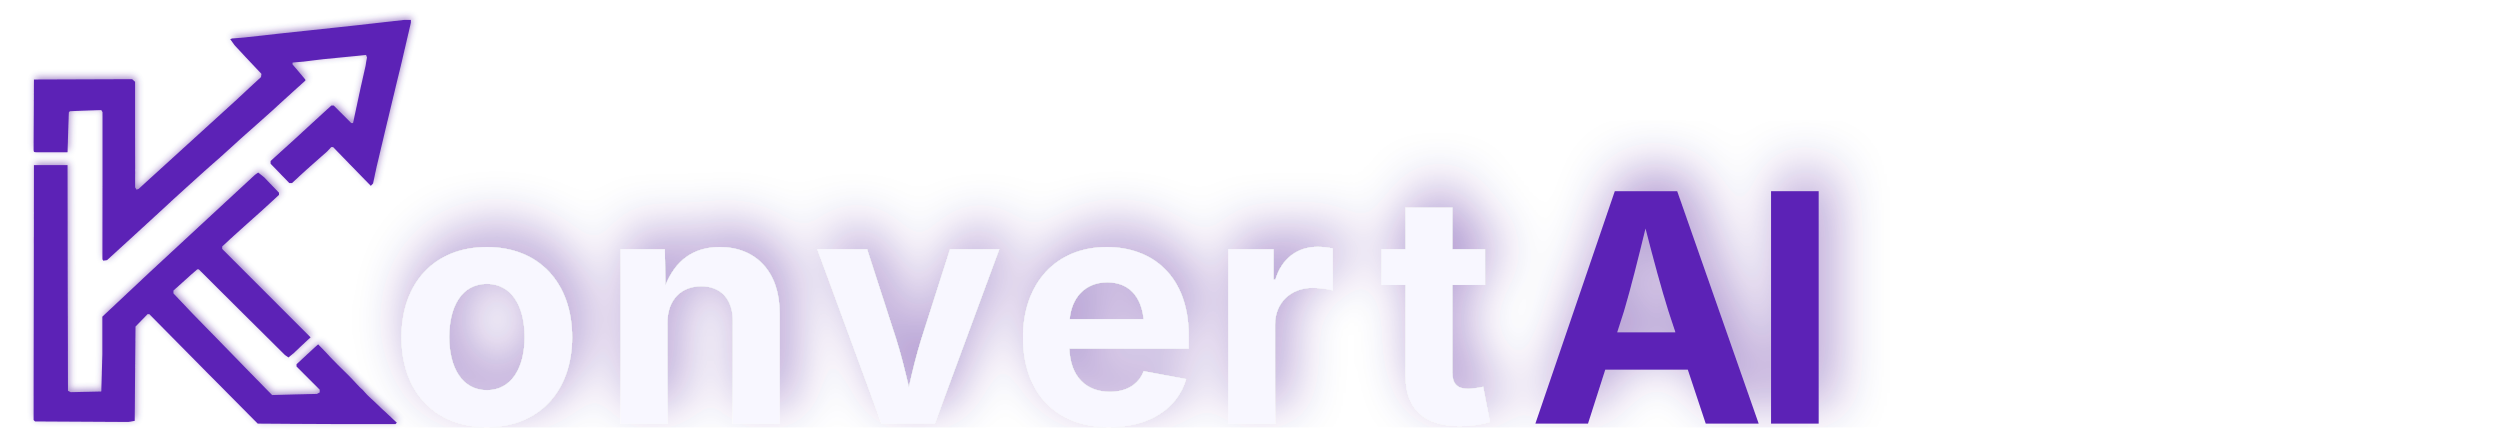
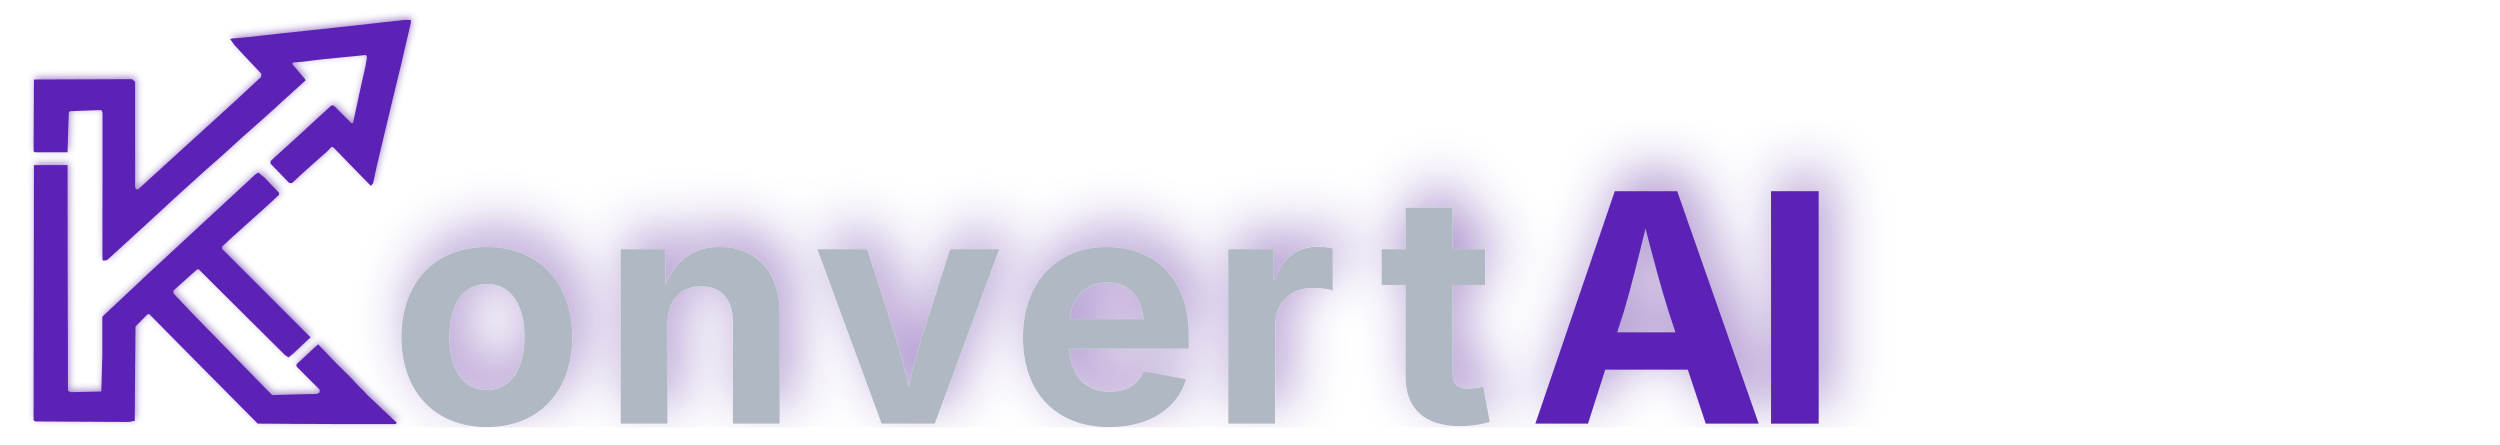
<svg xmlns="http://www.w3.org/2000/svg" viewBox="0 0 360 64" fill="none">
  <defs>
    <filter id="shadow" x="-10%" y="-30%" width="125%" height="160%">
      <feDropShadow dx="1.5" dy="-2.5" stdDeviation="4" flood-color="#3B0A8C" flood-opacity="0.45" />
    </filter>
  </defs>
  <g filter="url(#shadow)" transform="scale(0.125)">
    <path d="m 420.1,488.5 h 35.6 l 0.7,-0.8 0.8,-0.7 -8.7,-8.2 -8.8,-8.1 -9.4,-9 c -8.255,-7.342 -8.16,-7.788 -12.2,-12.3 l -3.8,-3.5 -4.512,-4.787 C 403.237,433.86 398.518,429.495 389.3,420.4 383.351,414.409 379.246,410.114 373.011,403.338 L 366.5,396.7 l -4.4,3.9 -4.3,4 -8.1,7.5 -8.1,7.5 v 1.3 1.3 l 13.4,13.4 13.3,13.3 v 1.6 1.6 l -1.6,0.8 -1.6,0.9 -25.8,0.6 -25.8,0.7 -7.1,-7.2 -7.1,-7.3 -1.8,-1.8 -1.9,-1.9 -37,-38 -37.1,-38 -10.9,-11.5 -10.8,-11.4 v -1.7 -1.6 l 10.4,-9.3 10.3,-9.3 3.4,-2.9 3.3,-2.9 h 0.9 0.9 l 49.6,49.4 49.7,49.3 2,1.4 2.1,1.4 2.9,-2.5 3,-2.4 9.7,-9.2 9.8,-9.1 -50.9,-50.9 -50.9,-50.9 v -1.4 -1.5 l 4.9,-4.5 4.8,-4.5 17.4,-15.7 17.5,-15.6 10.4,-9.5 10.4,-9.6 v -1.2 -1.3 l -8.5,-8.8 -8.4,-8.8 -3.5,-2.8 -3.5,-2.8 -2,1.3 -1.9,1.4 -33.3,30.8 -33.3,30.8 -27.2,25.2 -27.1,25.1 -27.4,25.7 -27.4,25.7 v 21.8 21.8 l -0.6,21.3 -0.6,21.3 -17.6,0.4 -17.6,0.4 -1.6,-0.8 -1.6,-0.8 -0.3,-130 -0.2,-130 H 58.5 39.1 l -0.2,146.8 -0.2,146.8 0.8,0.9 0.9,0.8 53.7,0.3 53.7,0.3 3.7,-0.6 3.7,-0.7 0.4,-54.3 0.5,-54.3 7,-7.2 6.9,-7.1 h 1 1 l 62.4,63.1 62.5,63 43.8,0.3 43.8,0.2 z m -299,-188.5 2.2,-0.3 30.2,-27.6 30.1,-27.6 7.5,-6.9 7.4,-6.9 18.4,-16.7 18.4,-16.6 8.8,-7.8 8.8,-7.7 12.4,-11.2 12.3,-11.2 18.5,-16.4 18.4,-16.4 5.5,-5.1 5.6,-5.1 13.1,-11.9 13.1,-11.8 v -0.6 l -0.1,-0.6 -7.3,-8.7 -7.4,-8.7 v -1 -1.1 l 6.3,-0.6 6.2,-0.5 11.9,-1.5 12,-1.4 19.3,-1.9 19.4,-1.9 4.8,-0.5 4.8,-0.5 0.5,1.3 0.6,1.4 -0.9,5 -0.8,5 -2.8,12.4 -2.8,12.4 -4.4,20.5 -4.4,20.5 h -1 -1 l -10.1,-10.1 -10.1,-10.1 h -1.4 -1.4 l -21.2,19.4 -21.2,19.5 -13.8,12.5 -13.8,12.5 v 1.6 1.5 l 10.8,11.1 10.8,11.2 h 1.6 1.5 l 8.7,-8.1 8.8,-8 11.6,-10.3 11.6,-10.2 2.2,-2.4 2.3,-2.5 h 1 1.1 l 10.1,10.4 10,10.3 11.7,12 11.7,12 1.3,-1.4 1.3,-1.4 2,-9.6 2.1,-9.7 9.5,-40.1 9.6,-40 4.2,-17.5 4.3,-17.5 5.9,-25.3 5.9,-25.3 V 24.6 23 h -4 -4 l -16,1.8 -16,1.8 -21.2,2.4 -21.2,2.3 -34.5,3.7 -34.6,3.7 -20.2,2.3 -20.3,2.2 -6.9,0.6 -6.9,0.5 -1.2,0.4 -1.1,0.4 2.6,3.6 2.7,3.7 15.3,16.4 15.4,16.3 -0.3,1.9 -0.2,1.8 -13.9,12.8 -13.8,12.9 -56.6,51.5 -56.6,51.5 -1.3,0.5 -1.2,0.5 -0.8,-1.3 -0.8,-1.3 -0.1,-60.8 V 94.2 l -1.7,-1.5 -1.7,-1.5 -56.5,0.2 -56.6,0.2 -0.2,40.7 -0.2,40.484 c 0.271,2.379 0.249,2.496 3,2.616 h 18.1 18 l 0.7,-23 0.8,-23 0.6,-0.7 0.7,-0.6 18,-0.7 18.1,-0.6 0.7,1.2 0.7,1.1 v 84.8 l -0.1,84.9 0.5,0.7 0.5,0.8 z" fill="#5b21b6" fill-rule="evenodd" />
  </g>
  <g filter="url(#shadow)">
-     <text x="56.0" y="61" font-family="Inter, -apple-system, BlinkMacSystemFont, sans-serif" font-size="46" font-weight="700" fill="#F8F7FF">o</text>
-     <text x="86.5" y="61" font-family="Inter, -apple-system, BlinkMacSystemFont, sans-serif" font-size="46" font-weight="700" fill="#F8F7FF">n</text>
-     <text x="117.0" y="61" font-family="Inter, -apple-system, BlinkMacSystemFont, sans-serif" font-size="46" font-weight="700" fill="#F8F7FF">v</text>
-     <text x="145.5" y="61" font-family="Inter, -apple-system, BlinkMacSystemFont, sans-serif" font-size="46" font-weight="700" fill="#F8F7FF">e</text>
-     <text x="174.0" y="61" font-family="Inter, -apple-system, BlinkMacSystemFont, sans-serif" font-size="46" font-weight="700" fill="#F8F7FF">r</text>
-     <text x="198.5" y="61" font-family="Inter, -apple-system, BlinkMacSystemFont, sans-serif" font-size="46" font-weight="700" fill="#F8F7FF">t</text>
+     <text x="56.0" y="61" font-family="Inter, -apple-system, BlinkMacSystemFont, sans-serif" font-size="46" font-weight="700" fill="#B0B8C4">o</text>
+     <text x="86.5" y="61" font-family="Inter, -apple-system, BlinkMacSystemFont, sans-serif" font-size="46" font-weight="700" fill="#B0B8C4">n</text>
+     <text x="117.0" y="61" font-family="Inter, -apple-system, BlinkMacSystemFont, sans-serif" font-size="46" font-weight="700" fill="#B0B8C4">v</text>
+     <text x="145.5" y="61" font-family="Inter, -apple-system, BlinkMacSystemFont, sans-serif" font-size="46" font-weight="700" fill="#B0B8C4">e</text>
+     <text x="174.0" y="61" font-family="Inter, -apple-system, BlinkMacSystemFont, sans-serif" font-size="46" font-weight="700" fill="#B0B8C4">r</text>
+     <text x="198.5" y="61" font-family="Inter, -apple-system, BlinkMacSystemFont, sans-serif" font-size="46" font-weight="700" fill="#B0B8C4">t</text>
    <text x="220.0" y="61" font-family="Inter, -apple-system, BlinkMacSystemFont, sans-serif" font-size="46" font-weight="700" fill="#5B21B6">A</text>
    <text x="252.0" y="61" font-family="Inter, -apple-system, BlinkMacSystemFont, sans-serif" font-size="46" font-weight="700" fill="#5B21B6">I</text>
  </g>
</svg>
